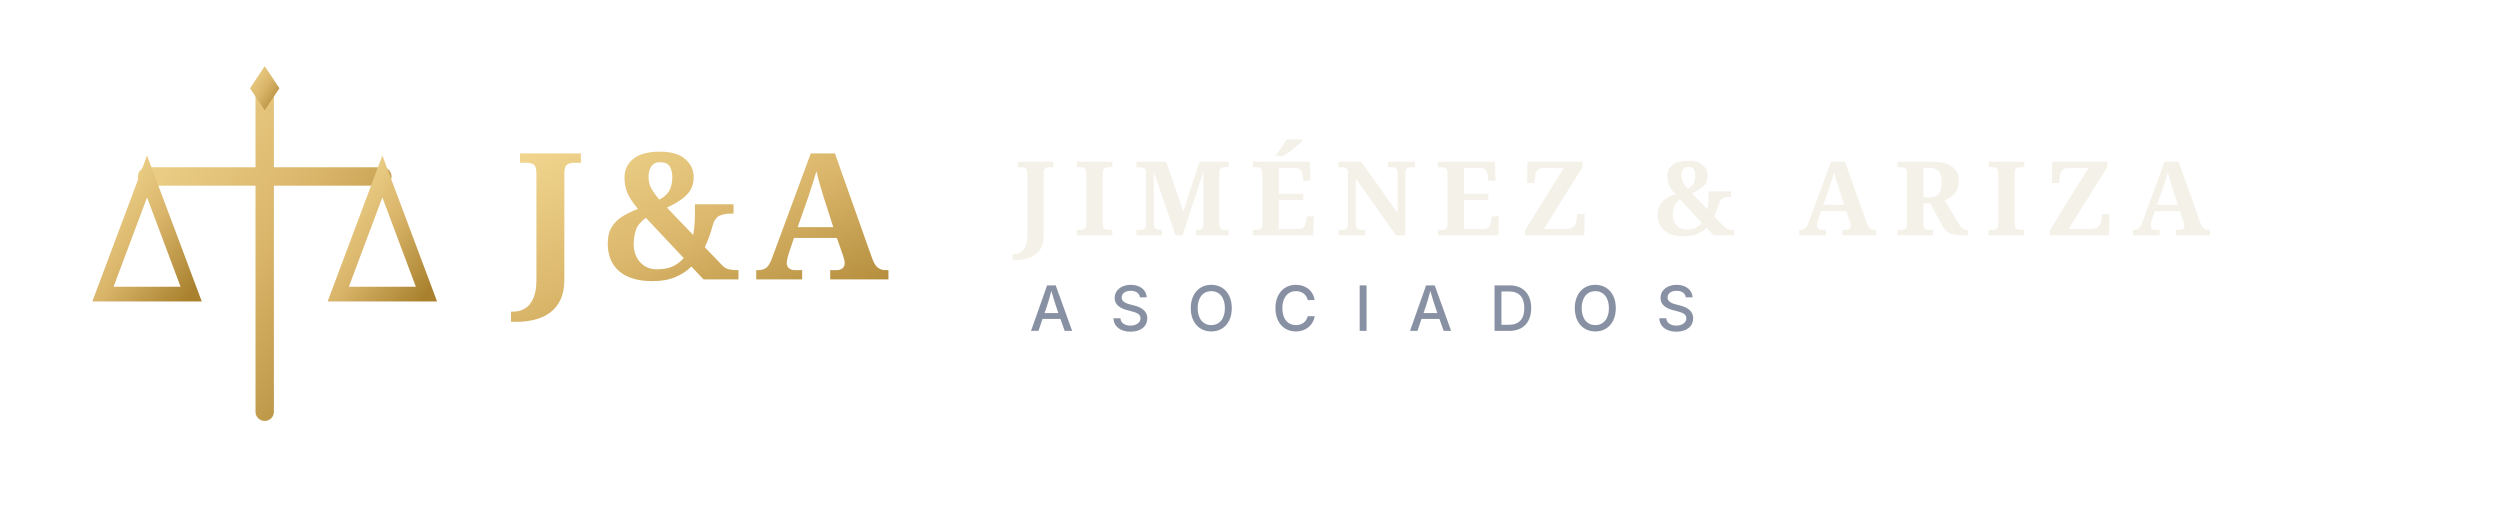
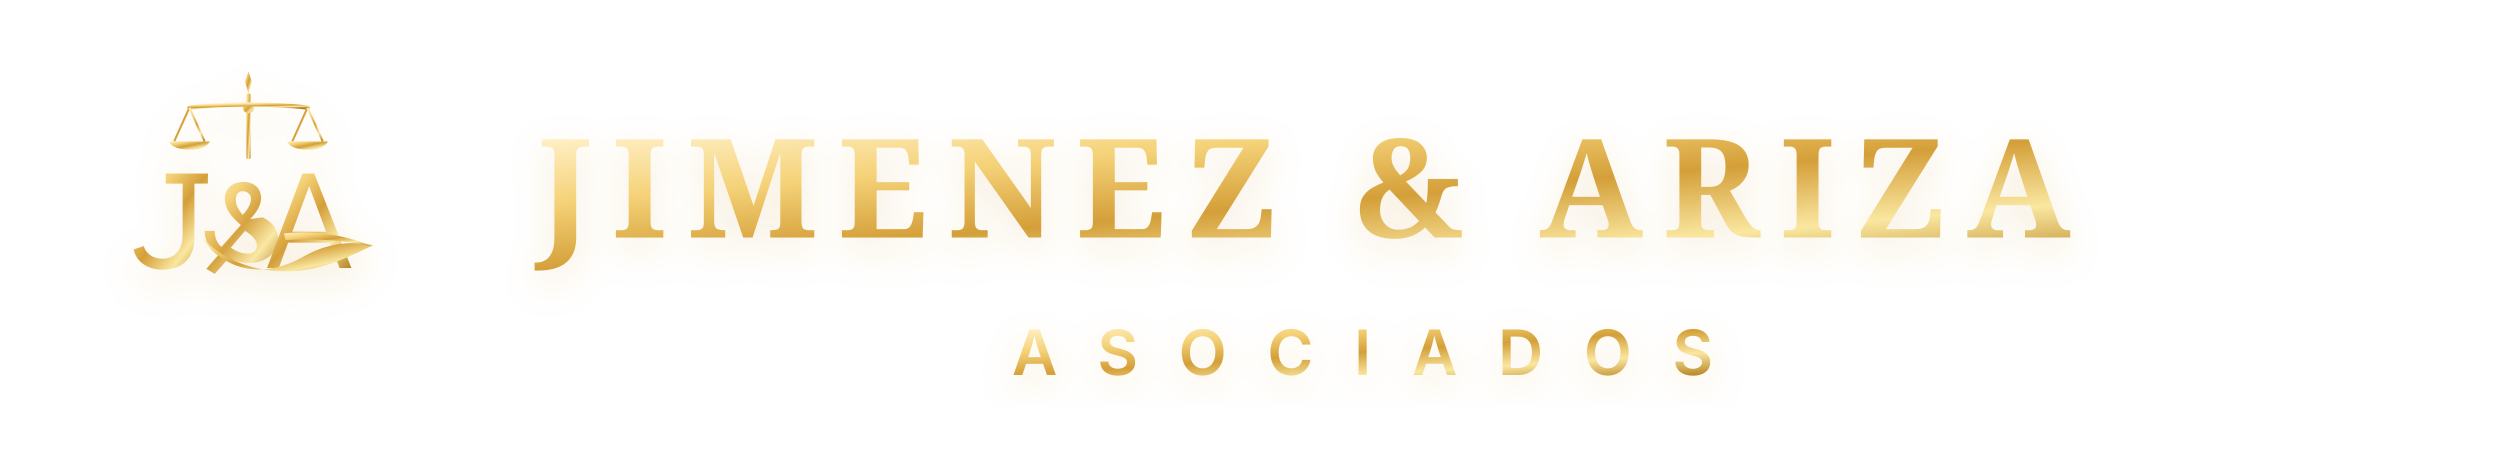
- <svg xmlns="http://www.w3.org/2000/svg" viewBox="0 0 340 70" fill="none">
+ <svg xmlns="http://www.w3.org/2000/svg" viewBox="0 0 400 76" fill="none">
  <defs>
-     <linearGradient id="goldGrad" x1="0%" y1="0%" x2="100%" y2="100%">
-       <stop offset="0%" stop-color="#f2d790" />
-       <stop offset="50%" stop-color="#d9b56a" />
-       <stop offset="100%" stop-color="#a9812e" />
+     <linearGradient id="navGold" x1="0%" y1="0%" x2="100%" y2="100%">
+       <stop offset="0%" stop-color="#fff0c7" />
+       <stop offset="25%" stop-color="#f5d278" />
+       <stop offset="50%" stop-color="#d49f39" />
+       <stop offset="75%" stop-color="#fae7a0" />
+       <stop offset="100%" stop-color="#b48220" />
    </linearGradient>
+     <linearGradient id="navLineLeft" x1="0%" y1="0%" x2="100%" y2="0%">
+       <stop offset="0%" stop-color="#d49f39" stop-opacity="0" />
+       <stop offset="100%" stop-color="#f5d278" stop-opacity="1" />
+     </linearGradient>
+     <linearGradient id="navLineRight" x1="0%" y1="0%" x2="100%" y2="0%">
+       <stop offset="0%" stop-color="#f5d278" stop-opacity="1" />
+       <stop offset="100%" stop-color="#d49f39" stop-opacity="0" />
+     </linearGradient>
+     <filter id="navGlow" x="-10%" y="-10%" width="120%" height="120%">
+       <feDropShadow dx="0" dy="2" stdDeviation="3" flood-color="#d49f39" flood-opacity="0.2" />
+     </filter>
  </defs>
-   <g transform="translate(10, 8)">
-     <path d="M26 4 L26 48 M10 16 L42 16" stroke="url(#goldGrad)" stroke-width="2.5" stroke-linecap="round" />
-     <path d="M10 16 L4 32 L16 32 Z" stroke="url(#goldGrad)" stroke-width="2" fill="none" />
-     <path d="M42 16 L36 32 L48 32 Z" stroke="url(#goldGrad)" stroke-width="2" fill="none" />
-     <path d="M18 48 L34 48" stroke="url(#goldGrad)" stroke-width="2.5" stroke-linecap="round" />
-     <polygon points="26,1 28,4 26,7 24,4" fill="url(#goldGrad)" />
-   </g>
-   <g transform="translate(70, 16)">
-     <text x="0" y="22" font-family="'Source Serif 4', Georgia, serif" font-size="24" font-weight="700" fill="url(#goldGrad)" letter-spacing="2">J&amp;A</text>
-     <text x="68" y="16" font-family="'Source Serif 4', Georgia, serif" font-size="14" font-weight="600" fill="#f4f1e8" letter-spacing="2.5">JIMÉNEZ &amp; ARIZA</text>
-     <text x="70" y="29" font-family="'Inter', sans-serif" font-size="8.5" font-weight="500" fill="#8891a3" letter-spacing="5">ASOCIADOS</text>
+   <g filter="url(#navGlow)">
+     <g transform="translate(6, 4) scale(0.135)">
+       <path d="M 250,55 L 254,67 L 250,81 L 246,67 Z" fill="url(#navGold)" />
+       <rect x="247.5" y="81" width="5" height="78" rx="2" fill="url(#navGold)" />
+       <circle cx="250" cy="98" r="6.5" fill="url(#navGold)" />
+       <path d="M 180,98 C 215,93 285,93 320,98" stroke="url(#navGold)" stroke-width="5" stroke-linecap="round" fill="none" />
+       <line x1="180" y1="98" x2="162" y2="138" stroke="url(#navGold)" stroke-width="2.5" />
+       <line x1="180" y1="98" x2="198" y2="138" stroke="url(#navGold)" stroke-width="2.5" />
+       <path d="M 156,138 C 160,151 200,151 204,138 Z" fill="url(#navGold)" />
+       <path d="M 154,138 L 206,138" stroke="url(#navGold)" stroke-width="2.5" />
+       <line x1="320" y1="98" x2="302" y2="138" stroke="url(#navGold)" stroke-width="2.5" />
+       <line x1="320" y1="98" x2="338" y2="138" stroke="url(#navGold)" stroke-width="2.5" />
+       <path d="M 296,138 C 300,151 340,151 344,138 Z" fill="url(#navGold)" />
+       <path d="M 294,138 L 346,138" stroke="url(#navGold)" stroke-width="2.5" />
+       <path d="M 152,176 L 202,176 L 202,188 L 186,188 L 186,252 C 186,274 174,290 148,290 C 128,290 116,278 114,266 L 126,262 C 128,270 136,277 148,277 C 164,277 172,265 172,248 L 172,188 L 152,188 Z" fill="url(#navGold)" />
+       <path d="M 252,230 C 259,223 265,214 265,205 C 265,194 257,186 244,186 C 231,186 222,194 222,206 C 222,217 229,227 241,237 L 218,263 C 213,259 210,252 210,244 L 198,244 C 198,256 205,267 214,273 L 200,289 L 210,295 L 226,277 C 233,280 242,282 251,282 C 271,282 285,270 285,253 C 285,241 277,233 267,228 Z M 243,197 C 249,197 253,201 253,206 C 253,212 249,219 243,225 C 238,219 235,213 235,207 C 235,201 238,197 243,197 Z M 250,271 C 242,271 235,268 229,264 L 246,244 C 254,249 260,255 260,261 C 260,267 256,271 250,271 Z" fill="url(#navGold)" opacity="0.95" />
+       <path d="M 314,176 L 328,176 L 372,288 L 358,288 L 347,258 L 297,258 L 286,288 L 272,288 Z M 302,245 L 342,245 L 322,191 Z" fill="url(#navGold)" />
+       <path d="M 194,250 C 220,292 268,302 316,274 C 352,254 382,258 398,261 C 374,272 338,292 296,292 C 244,292 210,270 194,250 Z" fill="url(#navGold)" />
+       <path d="M 292,247 C 334,242 372,252 396,262 C 370,257 336,252 294,255 Z" fill="url(#navGold)" />
+     </g>
+     <g transform="translate(86, 0)">
+       <text x="0" y="38" font-family="'Source Serif 4', 'Cinzel', 'Playfair Display', Georgia, serif" font-size="22" font-weight="700" letter-spacing="3.2" fill="url(#navGold)">
+         JIMENEZ &amp; ARIZA
+       </text>
+       <line x1="0" y1="56" x2="52" y2="56" stroke="url(#navLineLeft)" stroke-width="1.6" stroke-linecap="round" />
+       <text x="132" y="60" text-anchor="middle" font-family="'Cinzel', 'Source Serif 4', 'Inter', Georgia, serif" font-size="10" font-weight="600" letter-spacing="6.5" fill="url(#navGold)">
+         ASOCIADOS
+       </text>
+       <line x1="212" y1="56" x2="264" y2="56" stroke="url(#navLineRight)" stroke-width="1.6" stroke-linecap="round" />
+     </g>
  </g>
</svg>
